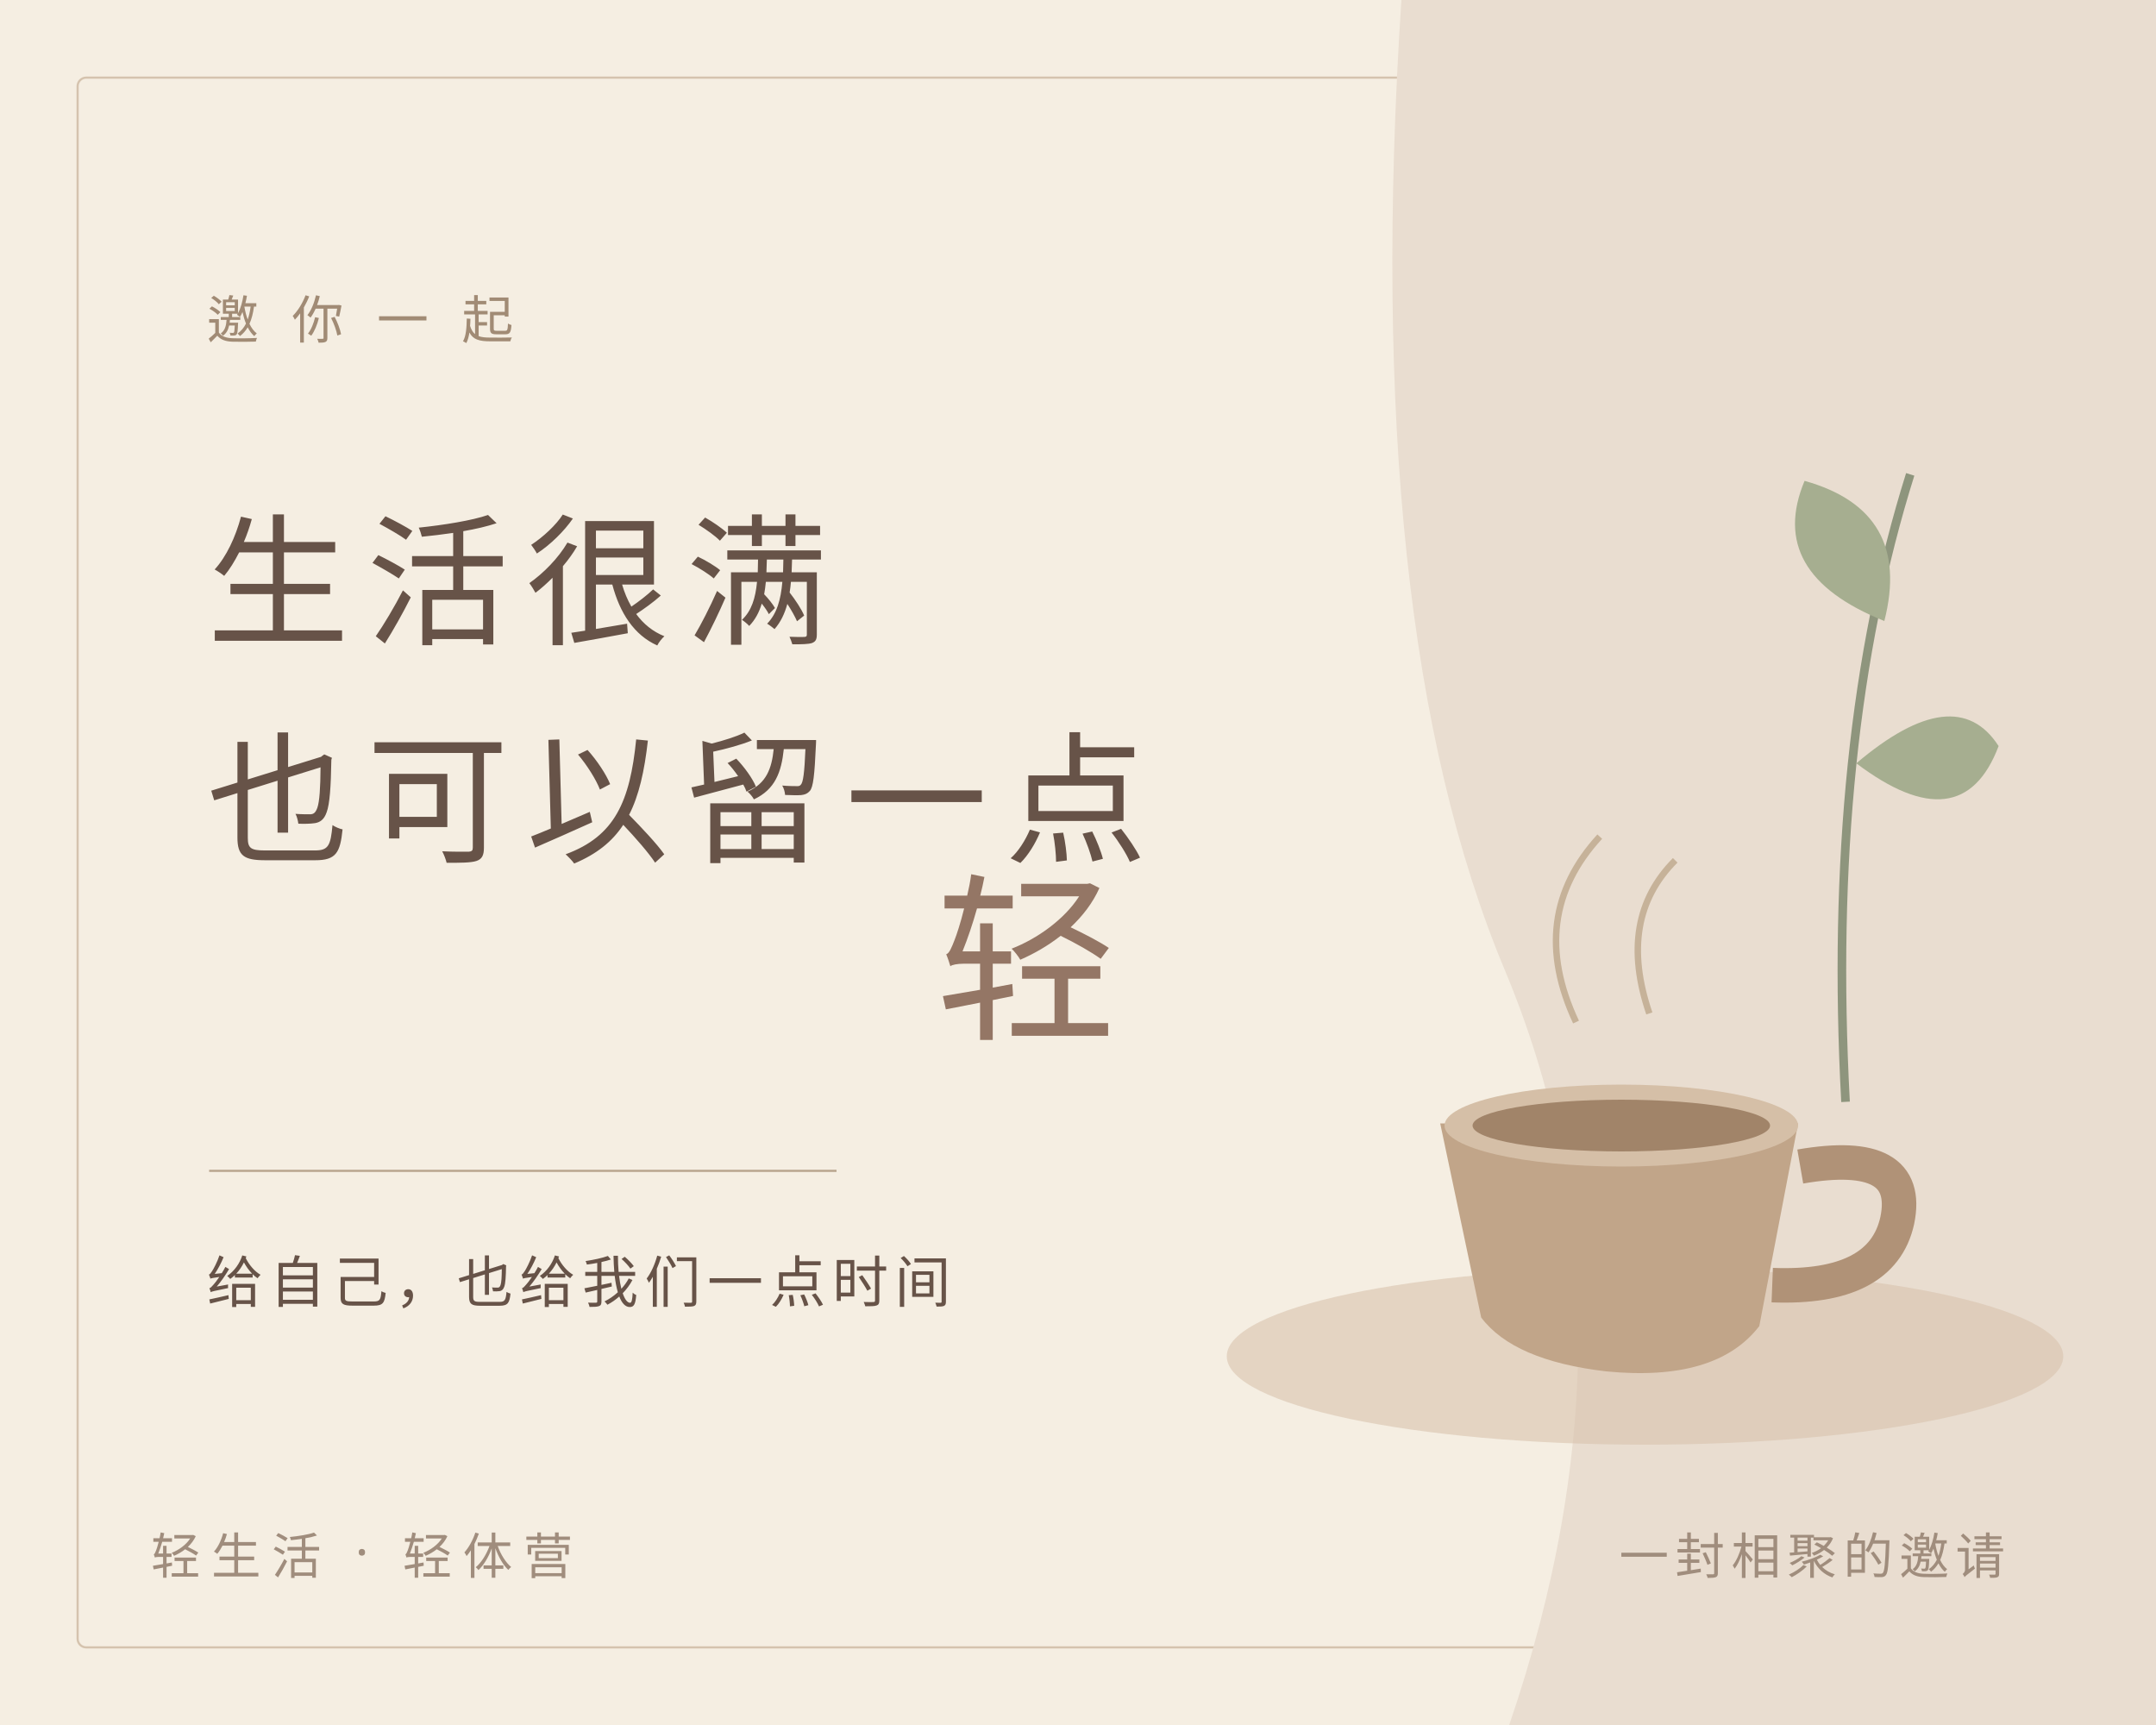
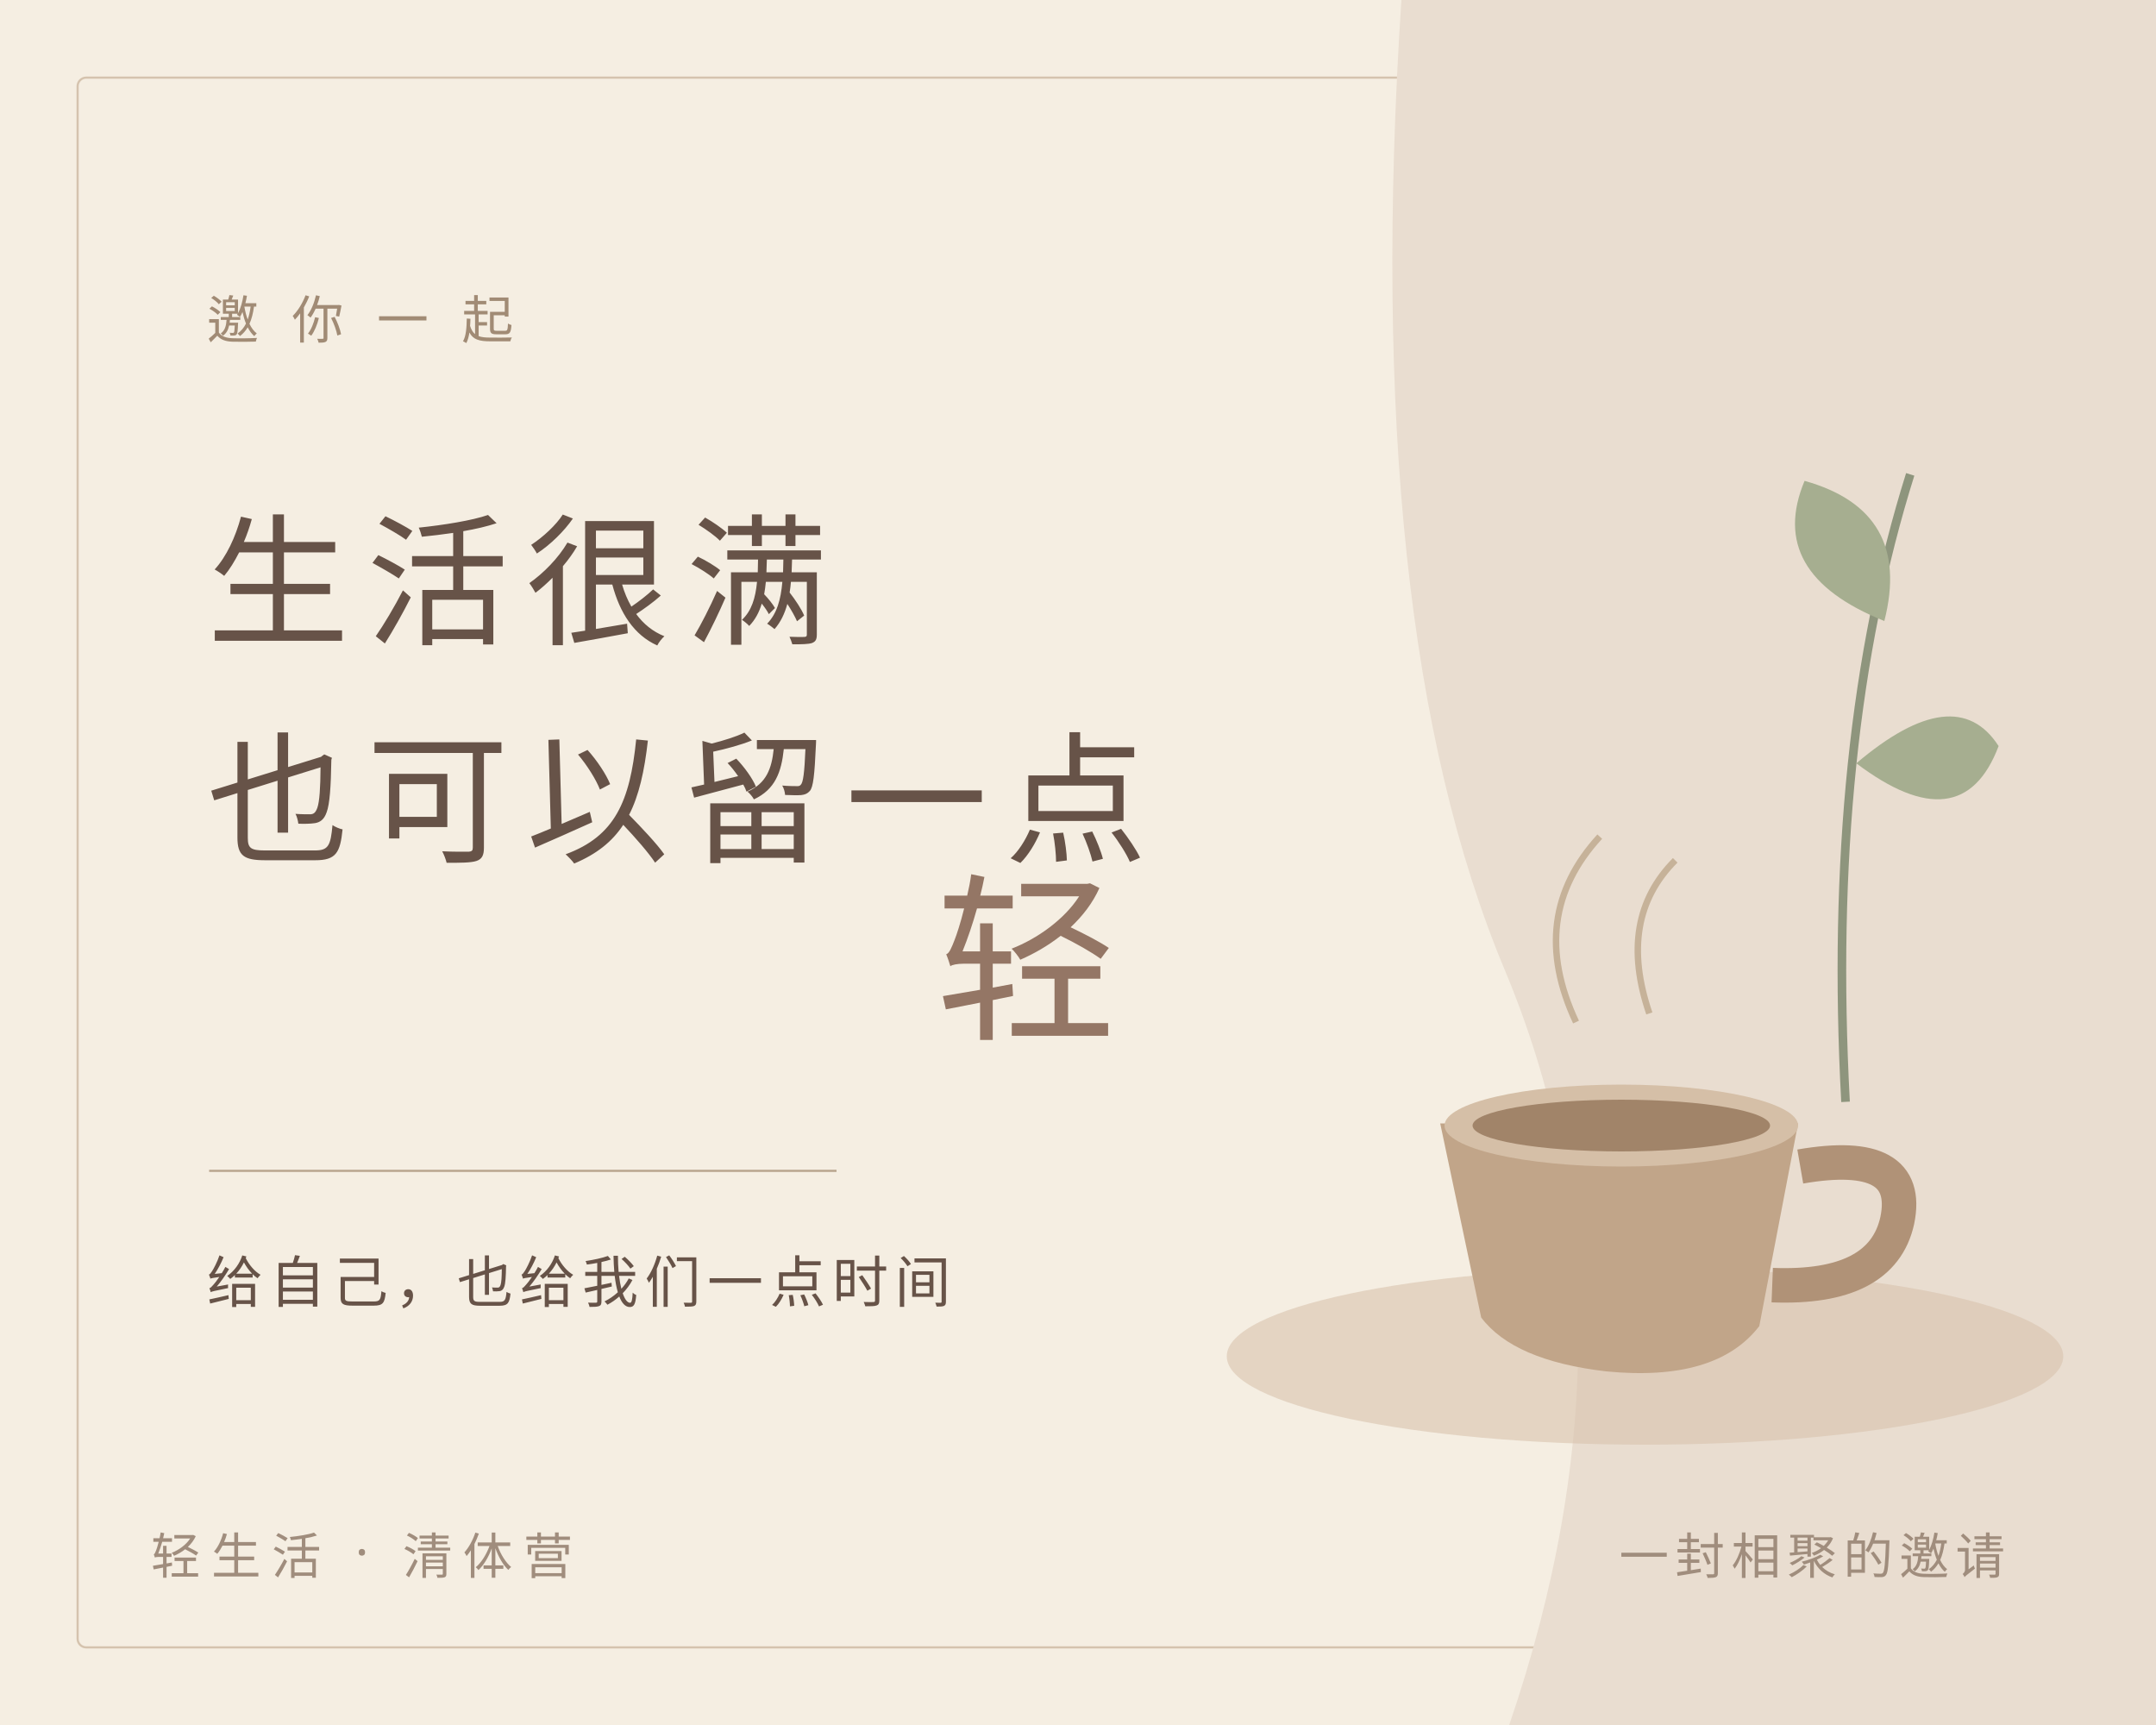
<svg xmlns="http://www.w3.org/2000/svg" width="1000" height="800" viewBox="0 0 1000 800">
  <rect width="1000" height="800" fill="#f5eee2" />
  <rect x="36" y="36" width="928" height="728" rx="4" fill="none" stroke="#d5c3ae" />
  <path d="M650 0H1000V800H700Q765 610 698 450T650 0" fill="#e9ddd0" />
  <ellipse cx="763" cy="629" rx="194" ry="41" fill="#d8c3ae" opacity=".6" />
  <path d="M668 521H834L816 615Q796 641 745 636Q702 631 687 611Z" fill="#c1a589" />
  <path d="M835 541Q887 532 880 566Q873 598 822 596" fill="none" stroke="#b09277" stroke-width="16" />
  <ellipse cx="752" cy="522" rx="82" ry="19" fill="#d5bfa7" />
  <ellipse cx="752" cy="522" rx="69" ry="12" fill="#a18469" />
  <path d="M731 474Q708 425 742 388M765 470Q750 426 777 399" fill="none" stroke="#c6b299" stroke-width="3" />
  <path d="M856 511Q847 344 886 220" stroke="#8e957d" stroke-width="4" fill="none" />
  <path d="M874 288Q819 266 837 223Q887 237 874 288M861 354Q907 315 927 346Q910 391 861 354" fill="#a6ae90" />
  <g font-family="SimSun,serif" fill="#675348">
    <text x="96" y="157" font-size="24" letter-spacing="5" fill="#a18b75">邀 你 一 起</text>
    <text x="96" y="294" font-size="66" letter-spacing="8">生活很满</text>
    <text x="96" y="395" font-size="66" letter-spacing="8">也可以留一点</text>
    <text x="434" y="476" font-size="84" fill="#947665">轻</text>
    <path d="M97 543H388" stroke="#b9a58e" />
    <text x="96" y="604" font-size="26" letter-spacing="3">给自己，也给我们一点时间</text>
  </g>
  <g fill="#a08d7d" font-family="SimSun,serif">
-     <text x="70" y="730" font-size="23" letter-spacing="5">轻生活 · 轻体营</text>
+     <text x="70" y="730" font-size="23" letter-spacing="5">轻生活 · 清体营</text>
    <text x="930" y="730" text-anchor="end" font-size="23" letter-spacing="3">一封相聚的邀请</text>
  </g>
</svg>
